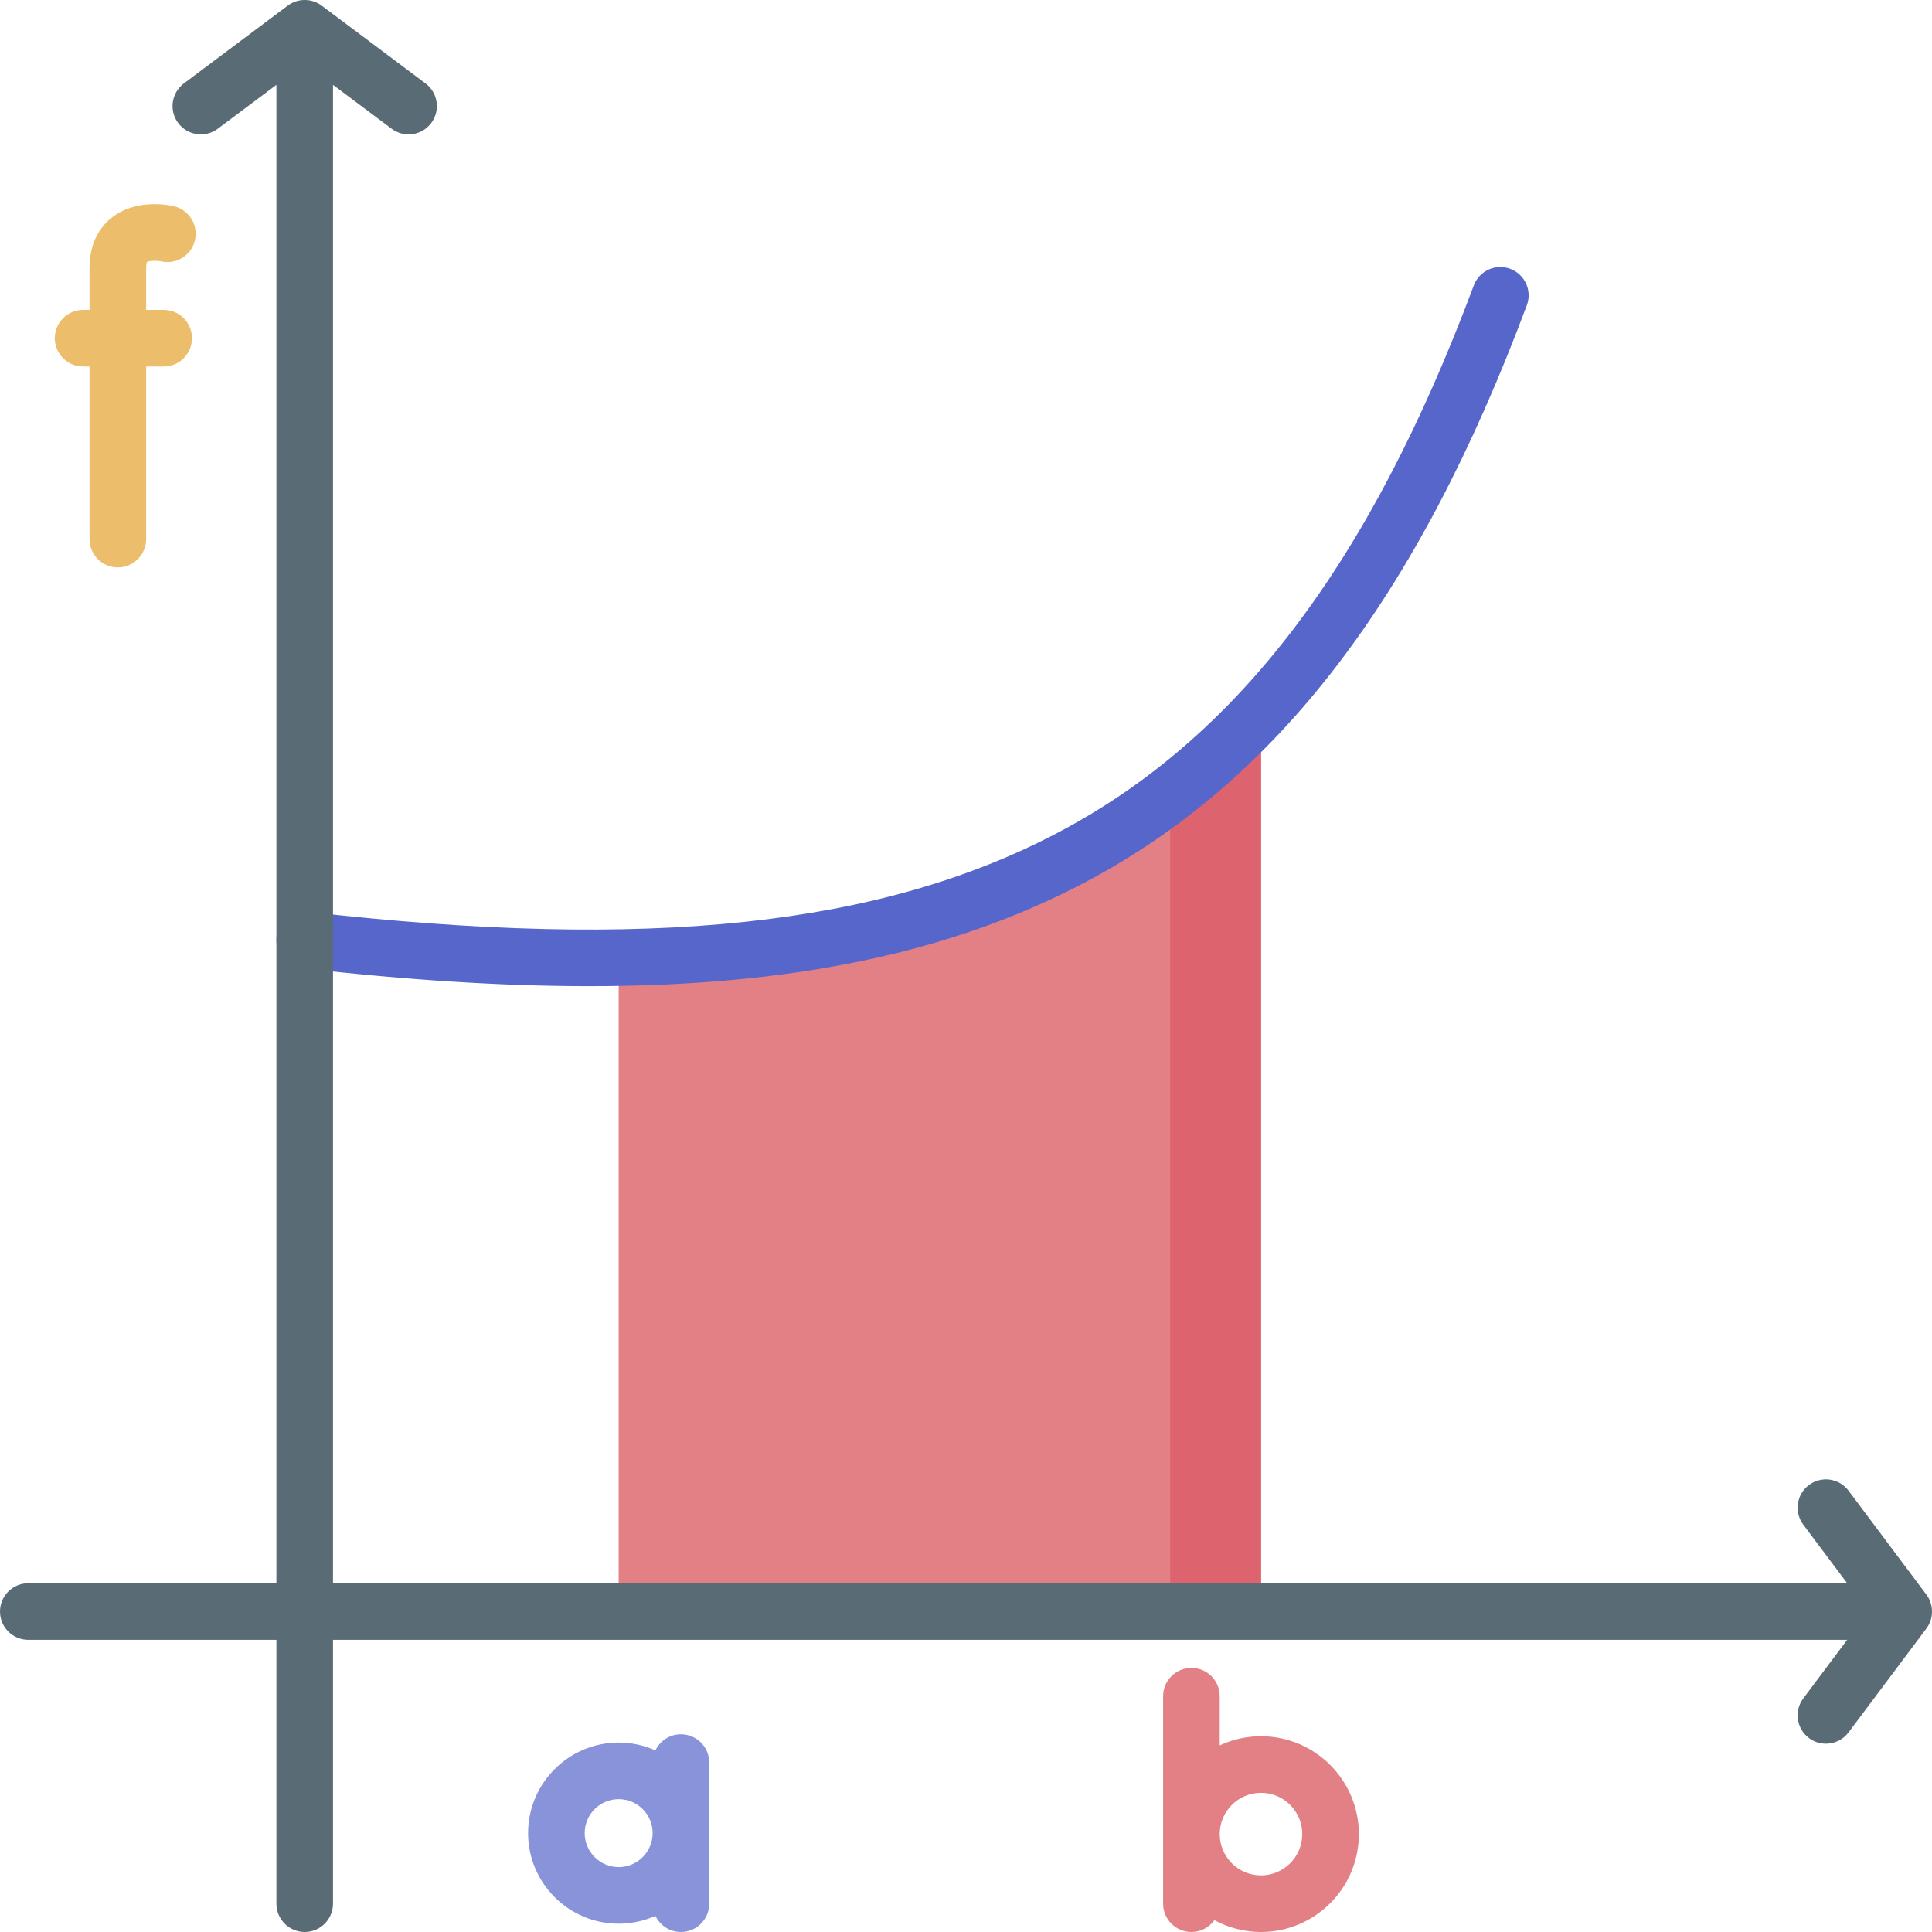
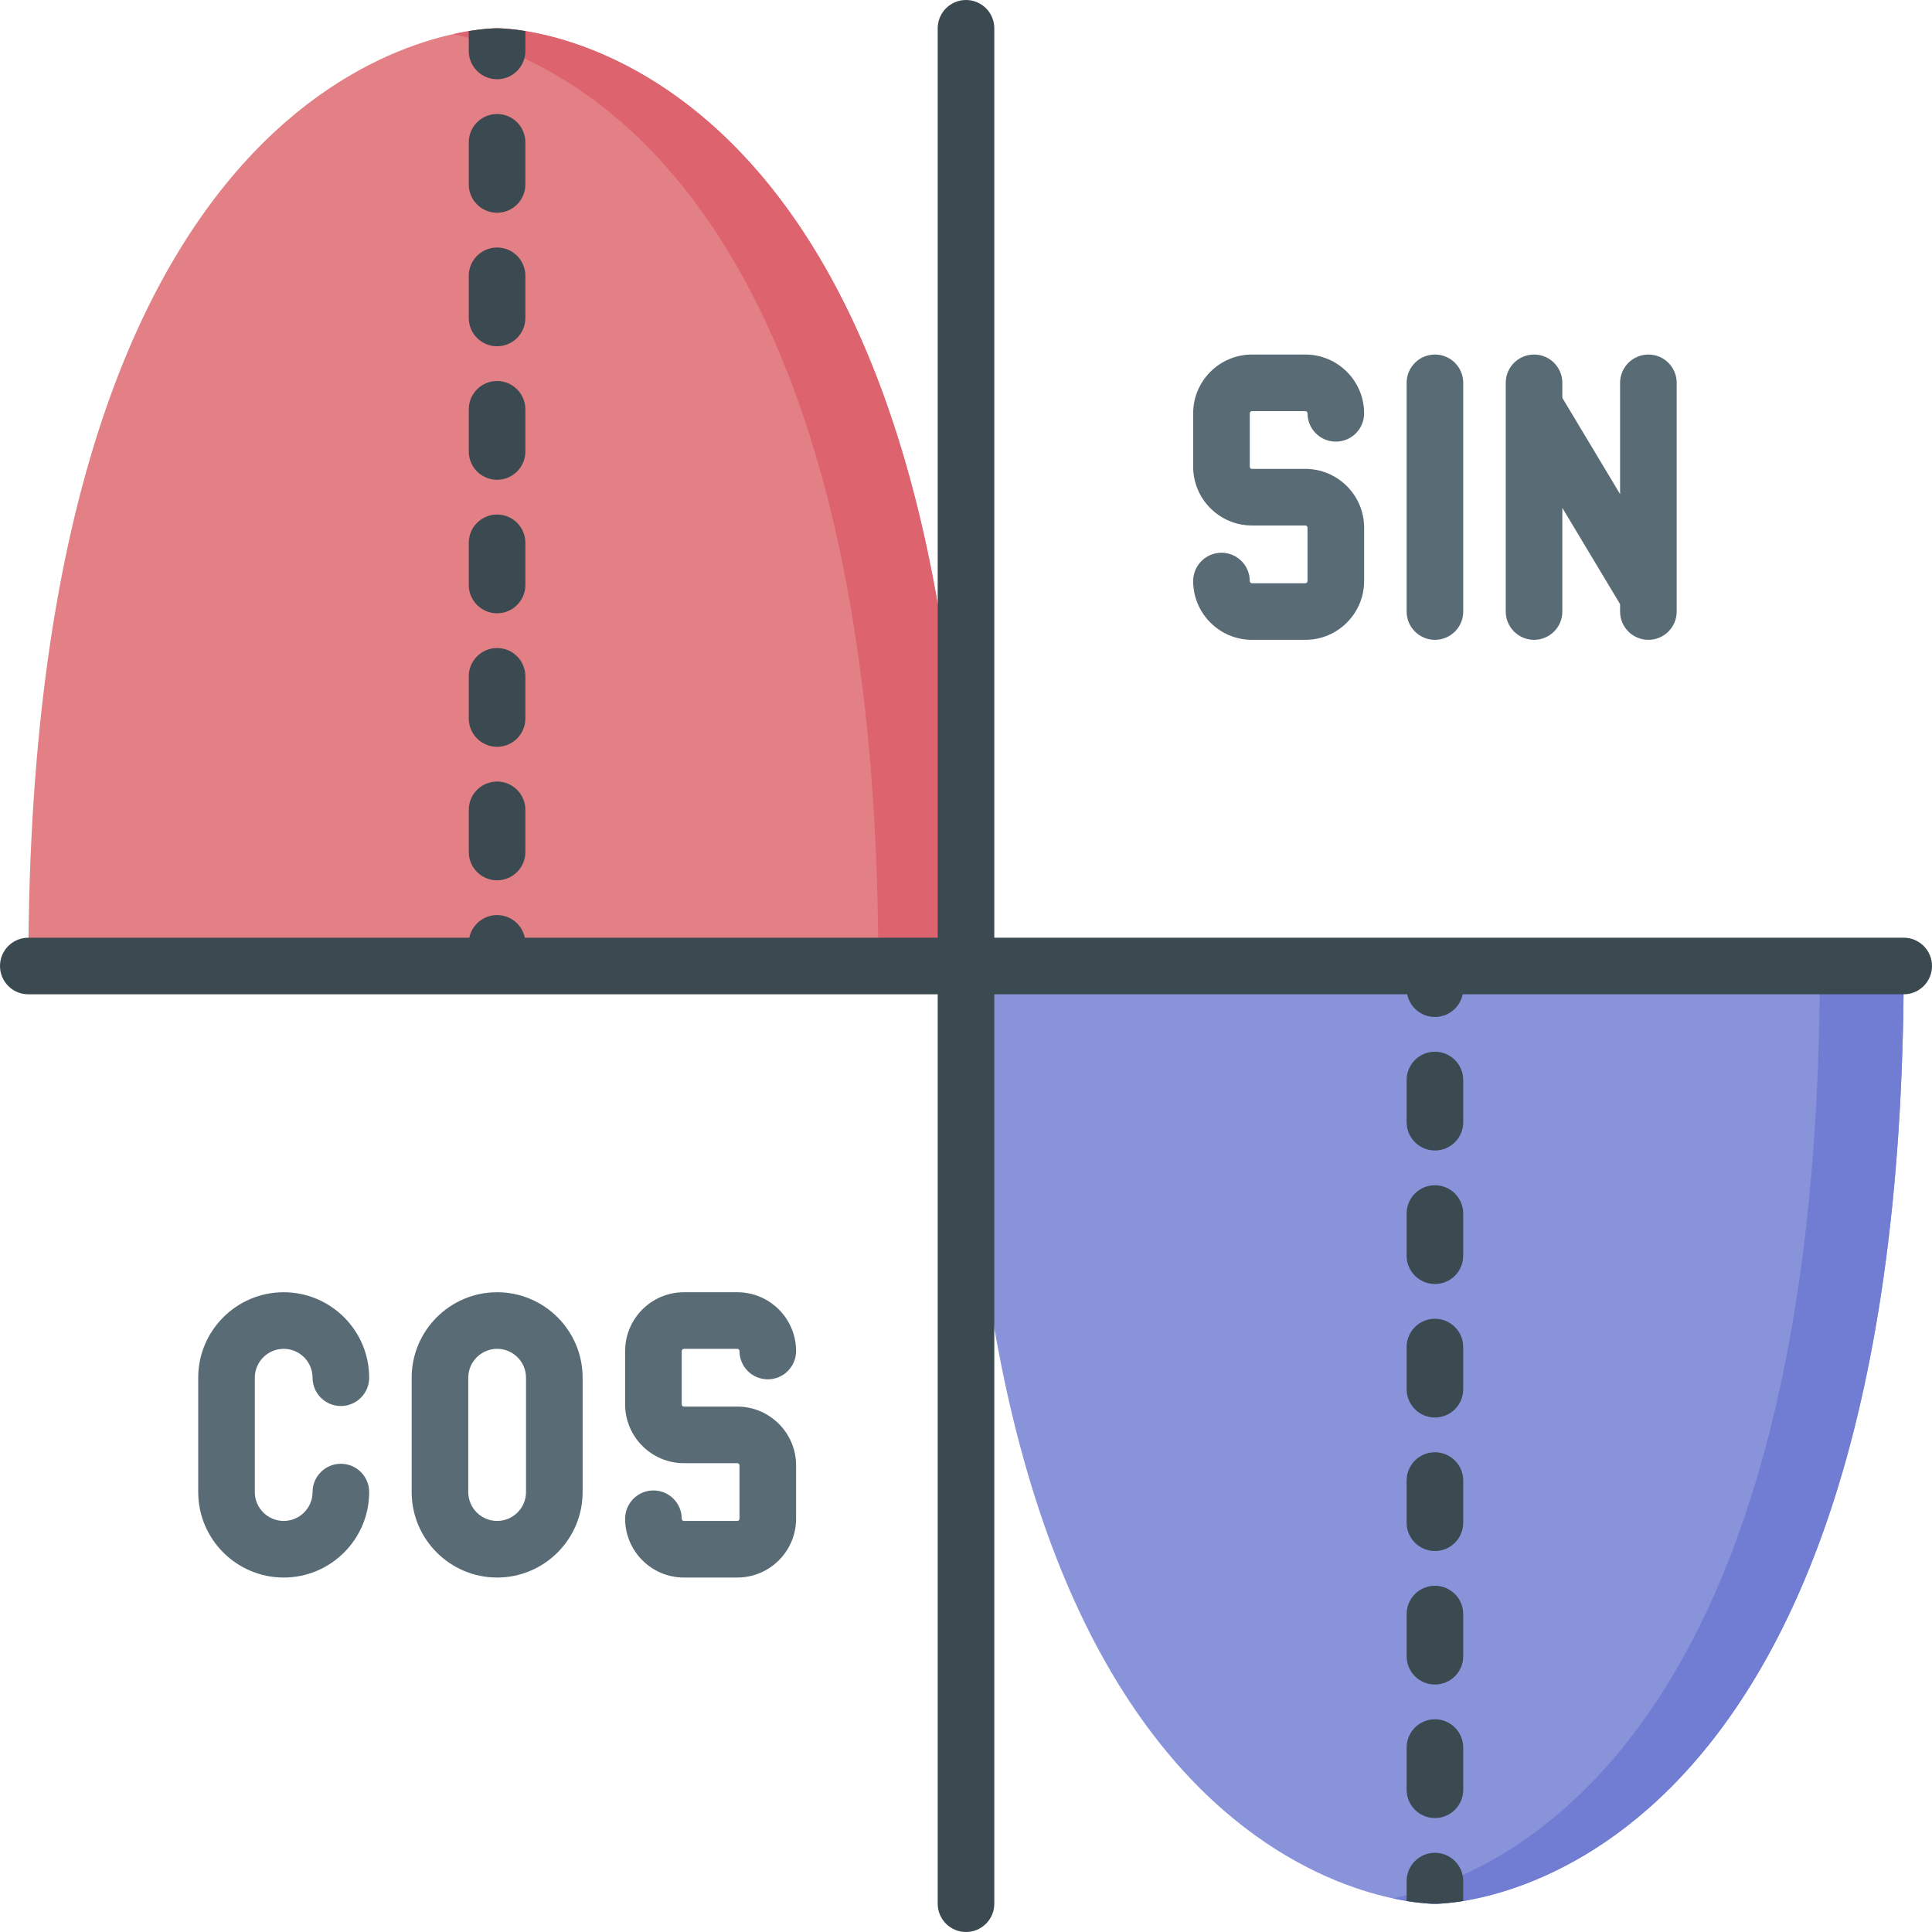
- <svg xmlns="http://www.w3.org/2000/svg" id="Capa_1" enable-background="new 0 0 511.992 511.992" height="512" viewBox="0 0 511.992 511.992" width="512">
-   <g>
-     <g>
-       <path d="m163.95 253.724v.002 173.344h170.221v-238.4l-.005-.001c-41.285 44.125-95.348 63.719-170.216 65.055z" fill="#e28086" />
-     </g>
-     <path d="m334.166 188.668c-7.572 8.093-15.578 15.352-24.058 21.833v216.568h24.063v-238.4z" fill="#dd636e" />
-     <path d="m38.938 69.433c.588-.346 2.485-.429 3.801-.159 4.016.885 8.004-1.626 8.928-5.643.928-4.036-1.592-8.062-5.629-8.99-1.635-.376-10.11-1.991-16.49 3.088-2.657 2.115-5.824 6.137-5.824 13.282v11.112h-1.701c-4.143 0-7.5 3.357-7.5 7.5s3.357 7.5 7.5 7.5h1.701v45.74c0 4.143 3.357 7.5 7.5 7.5s7.5-3.357 7.5-7.5v-45.74h4.65c4.143 0 7.5-3.357 7.5-7.5s-3.357-7.5-7.5-7.5h-4.65v-11.112c-.001-.983.155-1.442.214-1.578z" fill="#ecbe6b" />
-     <path d="m180.452 459.599c-2.984 0-5.552 1.746-6.76 4.268-2.979-1.329-6.274-2.074-9.742-2.074-13.235 0-24.003 10.768-24.003 24.002 0 13.235 10.768 24.003 24.003 24.003 3.467 0 6.762-.745 9.742-2.074 1.208 2.522 3.777 4.268 6.76 4.268 4.143 0 7.5-3.357 7.5-7.5v-37.394c0-4.142-3.357-7.499-7.5-7.499zm-16.501 35.199c-4.964 0-9.003-4.039-9.003-9.003s4.039-9.002 9.003-9.002 9.002 4.038 9.002 9.002-4.039 9.003-9.002 9.003z" fill="#8993da" />
-     <path d="m334.171 460.117c-3.907 0-7.612.873-10.938 2.427v-13.037c0-4.143-3.357-7.5-7.5-7.5s-7.5 3.357-7.5 7.5v54.985c0 4.143 3.357 7.5 7.5 7.5 2.511 0 4.728-1.238 6.089-3.133 3.674 1.997 7.881 3.133 12.348 3.133 14.302 0 25.938-11.636 25.938-25.938s-11.635-25.937-25.937-25.937zm0 36.875c-6.031 0-10.938-4.906-10.938-10.938s4.906-10.938 10.938-10.938 10.938 4.906 10.938 10.938-4.907 10.938-10.938 10.938z" fill="#e28086" />
-     <g>
-       <path d="m156.072 261.339c-23.044 0-48.297-1.615-76.175-4.803-4.115-.47-7.07-4.188-6.6-8.303.471-4.116 4.199-7.068 8.303-6.6 90.339 10.327 151.666 3.842 198.851-21.029 47.535-25.056 82.525-71.118 110.118-144.963 1.448-3.88 5.768-5.853 9.65-4.4 3.88 1.449 5.851 5.771 4.4 9.65-28.957 77.499-66.19 126.109-117.174 152.983-35.108 18.505-77.112 27.465-131.373 27.465z" fill="#5766cb" />
-     </g>
-     <path d="m511.139 430.555c1.341-2.5 1.075-5.723-.635-7.981l-20.618-27.525c-2.484-3.314-7.185-3.989-10.499-1.507-3.315 2.483-3.99 7.185-1.507 10.499l11.632 15.529h-401.264v-397.089l15.529 11.632c3.322 2.488 8.021 1.801 10.499-1.507 2.483-3.314 1.809-8.016-1.507-10.499l-27.525-20.618c-2.644-1.983-6.341-1.989-8.992 0l-27.525 20.618c-3.315 2.483-3.99 7.185-1.507 10.499 2.484 3.316 7.186 3.99 10.499 1.507l15.529-11.632v397.088h-65.747c-4.143 0-7.5 3.357-7.5 7.5s3.357 7.5 7.5 7.5h65.747v69.923c0 4.143 3.357 7.5 7.5 7.5s7.5-3.357 7.5-7.5v-69.923h401.264l-11.632 15.529c-2.483 3.314-1.809 8.016 1.507 10.499 1.349 1.01 2.926 1.497 4.49 1.497 2.281 0 4.535-1.037 6.009-3.004l20.618-27.525c.223-.328.453-.653.635-1.01z" fill="#596c76" />
+ <svg xmlns="http://www.w3.org/2000/svg" id="Capa_1" enable-background="new 0 0 512 512" height="512" viewBox="0 0 512 512" width="512">
+   <path d="m255.979 256.021c0-250.204-124.25-248.521-124.25-248.521h.042s-124.25-1.684-124.25 248.521z" fill="#e28086" />
+   <path d="m131.75 7.5c-.325-.002-4.691.002-11.606 1.53 30.882 6.823 112.622 44.049 112.622 246.99h23.213c0-248.387-122.451-248.531-124.229-248.52z" fill="#dd636e" />
+   <path d="m256.042 256c0 250.204 124.25 248.521 124.25 248.521h-.042s124.25 1.684 124.25-248.521z" fill="#8993da" />
+   <path d="m482.276 256c0 204.038-82.625 240.564-113.117 247.098 6.627 1.42 10.794 1.425 11.112 1.423 1.78.011 124.229-.135 124.229-248.521z" fill="#707dd3" />
+   <g fill="#3b4a51">
+     <path d="m504.5 248.5h-241v-241c0-4.143-3.358-7.5-7.5-7.5s-7.5 3.358-7.5 7.5v241h-241c-4.142 0-7.5 3.358-7.5 7.5 0 4.143 3.358 7.5 7.5 7.5h241v241c0 4.143 3.358 7.5 7.5 7.5 4.143 0 7.5-3.358 7.5-7.5v-241h241c4.143 0 7.5-3.358 7.5-7.5 0-4.143-3.358-7.5-7.5-7.5z" />
+     <path d="m195.391 418.065h-14.142c-8.592 0-15.582-6.99-15.582-15.581 0-4.143 3.358-7.5 7.5-7.5s7.5 3.358 7.5 7.5c0 .32.261.58.581.58h14.142c.32 0 .581-.26.581-.58v-14.142c0-.32-.26-.581-.581-.581h-14.142c-8.592 0-15.582-6.99-15.582-15.582v-14.142c0-8.592 6.99-15.582 15.582-15.582h14.142c8.592 0 15.581 6.99 15.581 15.582 0 4.143-3.358 7.5-7.5 7.5s-7.5-3.358-7.5-7.5c0-.32-.26-.581-.581-.581h-14.142c-.32 0-.581.261-.581.581v14.142c0 .32.261.581.581.581h14.142c8.592 0 15.581 6.99 15.581 15.582v14.142c.001 8.592-6.989 15.581-15.58 15.581z" fill="#596c76" />
+     <path d="m75.181 418.065c-12.491 0-22.653-10.162-22.653-22.652v-30.305c0-12.491 10.162-22.652 22.653-22.652s22.652 10.162 22.652 22.652c0 4.143-3.358 7.5-7.5 7.5s-7.5-3.358-7.5-7.5c0-4.219-3.433-7.652-7.652-7.652s-7.652 3.433-7.652 7.652v30.305c0 4.219 3.433 7.652 7.652 7.652s7.652-3.433 7.652-7.652c0-4.143 3.358-7.5 7.5-7.5s7.5 3.358 7.5 7.5c.001 12.491-10.161 22.652-22.652 22.652z" fill="#596c76" />
+     <path d="m131.75 418.065c-12.491 0-22.653-10.162-22.653-22.652v-30.305c0-12.491 10.162-22.652 22.653-22.652s22.653 10.162 22.653 22.652v30.305c0 12.491-10.162 22.652-22.653 22.652zm0-60.609c-4.219 0-7.652 3.433-7.652 7.652v30.305c0 4.219 3.433 7.652 7.652 7.652s7.652-3.433 7.652-7.652v-30.305c0-4.219-3.432-7.652-7.652-7.652z" fill="#596c76" />
+     <path d="m331.783 108.957h14.142c.32 0 .581.26.581.58 0 4.143 3.358 7.5 7.5 7.5 4.143 0 7.5-3.358 7.5-7.5 0-8.591-6.99-15.581-15.582-15.581h-14.142c-8.592 0-15.582 6.99-15.582 15.581v14.143c0 8.591 6.99 15.581 15.582 15.581h14.142c.32 0 .581.261.581.581v14.142c0 .32-.261.581-.581.581h-14.142c-.32 0-.581-.261-.581-.581 0-4.143-3.358-7.5-7.5-7.5s-7.5 3.358-7.5 7.5c0 8.592 6.99 15.582 15.582 15.582h14.142c8.592 0 15.582-6.99 15.582-15.582v-14.142c0-8.592-6.99-15.582-15.582-15.582h-14.142c-.32 0-.581-.26-.581-.58v-14.143c0-.321.261-.58.581-.58z" fill="#596c76" />
+     <path d="m380.271 93.956c-4.143 0-7.5 3.358-7.5 7.5v60.609c0 4.143 3.358 7.5 7.5 7.5s7.5-3.358 7.5-7.5v-60.609c0-4.142-3.357-7.5-7.5-7.5z" fill="#596c76" />
+     <path d="m436.84 93.956c-4.143 0-7.5 3.358-7.5 7.5v29.49l-15.304-25.507v-3.984c0-4.143-3.358-7.5-7.5-7.5s-7.5 3.358-7.5 7.5v60.609c0 4.143 3.358 7.5 7.5 7.5s7.5-3.358 7.5-7.5v-27.469l15.304 25.507v1.962c0 4.143 3.358 7.5 7.5 7.5 4.143 0 7.5-3.358 7.5-7.5v-60.609c0-4.141-3.358-7.499-7.5-7.499z" fill="#596c76" />
+     <path d="m139.229 179.237c0-4.143-3.358-7.5-7.5-7.5s-7.5 3.358-7.5 7.5v11.172c0 4.143 3.358 7.5 7.5 7.5s7.5-3.358 7.5-7.5z" />
+     <path d="m131.729 207.118c-4.142 0-7.5 3.358-7.5 7.5v11.173c0 4.143 3.358 7.5 7.5 7.5s7.5-3.358 7.5-7.5v-11.173c0-4.142-3.358-7.5-7.5-7.5z" />
+     <path d="m139.229 143.855c0-4.143-3.358-7.5-7.5-7.5s-7.5 3.358-7.5 7.5v11.173c0 4.143 3.358 7.5 7.5 7.5s7.5-3.358 7.5-7.5z" />
+     <path d="m139.229 256v-6c0-4.143-3.358-7.5-7.5-7.5s-7.5 3.358-7.5 7.5v6c0 .007.001.014.001.021h14.998c0-.007.001-.014.001-.021z" />
+     <path d="m139.229 37.71c0-4.143-3.358-7.5-7.5-7.5s-7.5 3.358-7.5 7.5v11.173c0 4.143 3.358 7.5 7.5 7.5s7.5-3.358 7.5-7.5z" />
+     <path d="m139.229 8.235c-4.493-.734-7.224-.737-7.479-.735-.256-.002-3.004.001-7.521.742v5.258c0 4.143 3.358 7.5 7.5 7.5s7.5-3.358 7.5-7.5z" />
+     <path d="m139.229 108.473c0-4.143-3.358-7.5-7.5-7.5s-7.5 3.358-7.5 7.5v11.173c0 4.143 3.358 7.5 7.5 7.5s7.5-3.358 7.5-7.5z" />
+     <path d="m139.229 73.091c0-4.143-3.358-7.5-7.5-7.5s-7.5 3.358-7.5 7.5v11.173c0 4.143 3.358 7.5 7.5 7.5s7.5-3.358 7.5-7.5z" />
+     <path d="m387.771 392.365c0-4.143-3.358-7.5-7.5-7.5s-7.5 3.358-7.5 7.5v11.173c0 4.143 3.358 7.5 7.5 7.5s7.5-3.358 7.5-7.5z" />
+     <path d="m380.271 455.628c-4.143 0-7.5 3.358-7.5 7.5v11.173c0 4.143 3.358 7.5 7.5 7.5s7.5-3.358 7.5-7.5v-11.173c0-4.142-3.357-7.5-7.5-7.5z" />
+     <path d="m387.771 427.747c0-4.143-3.358-7.5-7.5-7.5s-7.5 3.358-7.5 7.5v11.172c0 4.143 3.358 7.5 7.5 7.5s7.5-3.358 7.5-7.5z" />
+     <path d="m372.771 256.011v6c0 4.143 3.358 7.5 7.5 7.5s7.5-3.358 7.5-7.5v-6-.01h-15z" />
+     <path d="m387.771 286.22c0-4.143-3.358-7.5-7.5-7.5s-7.5 3.358-7.5 7.5v11.173c0 4.143 3.358 7.5 7.5 7.5s7.5-3.358 7.5-7.5z" />
+     <path d="m380.271 504.521c.255.001 2.995-.001 7.5-.739v-5.272c0-4.143-3.358-7.5-7.5-7.5s-7.5 3.358-7.5 7.5v5.272c4.505.738 7.244.741 7.5.739z" />
+     <path d="m387.771 321.601c0-4.143-3.358-7.5-7.5-7.5s-7.5 3.358-7.5 7.5v11.173c0 4.143 3.358 7.5 7.5 7.5s7.5-3.358 7.5-7.5z" />
+     <path d="m387.771 356.984c0-4.143-3.358-7.5-7.5-7.5s-7.5 3.358-7.5 7.5v11.173c0 4.143 3.358 7.5 7.5 7.5s7.5-3.358 7.5-7.5z" />
  </g>
</svg>
